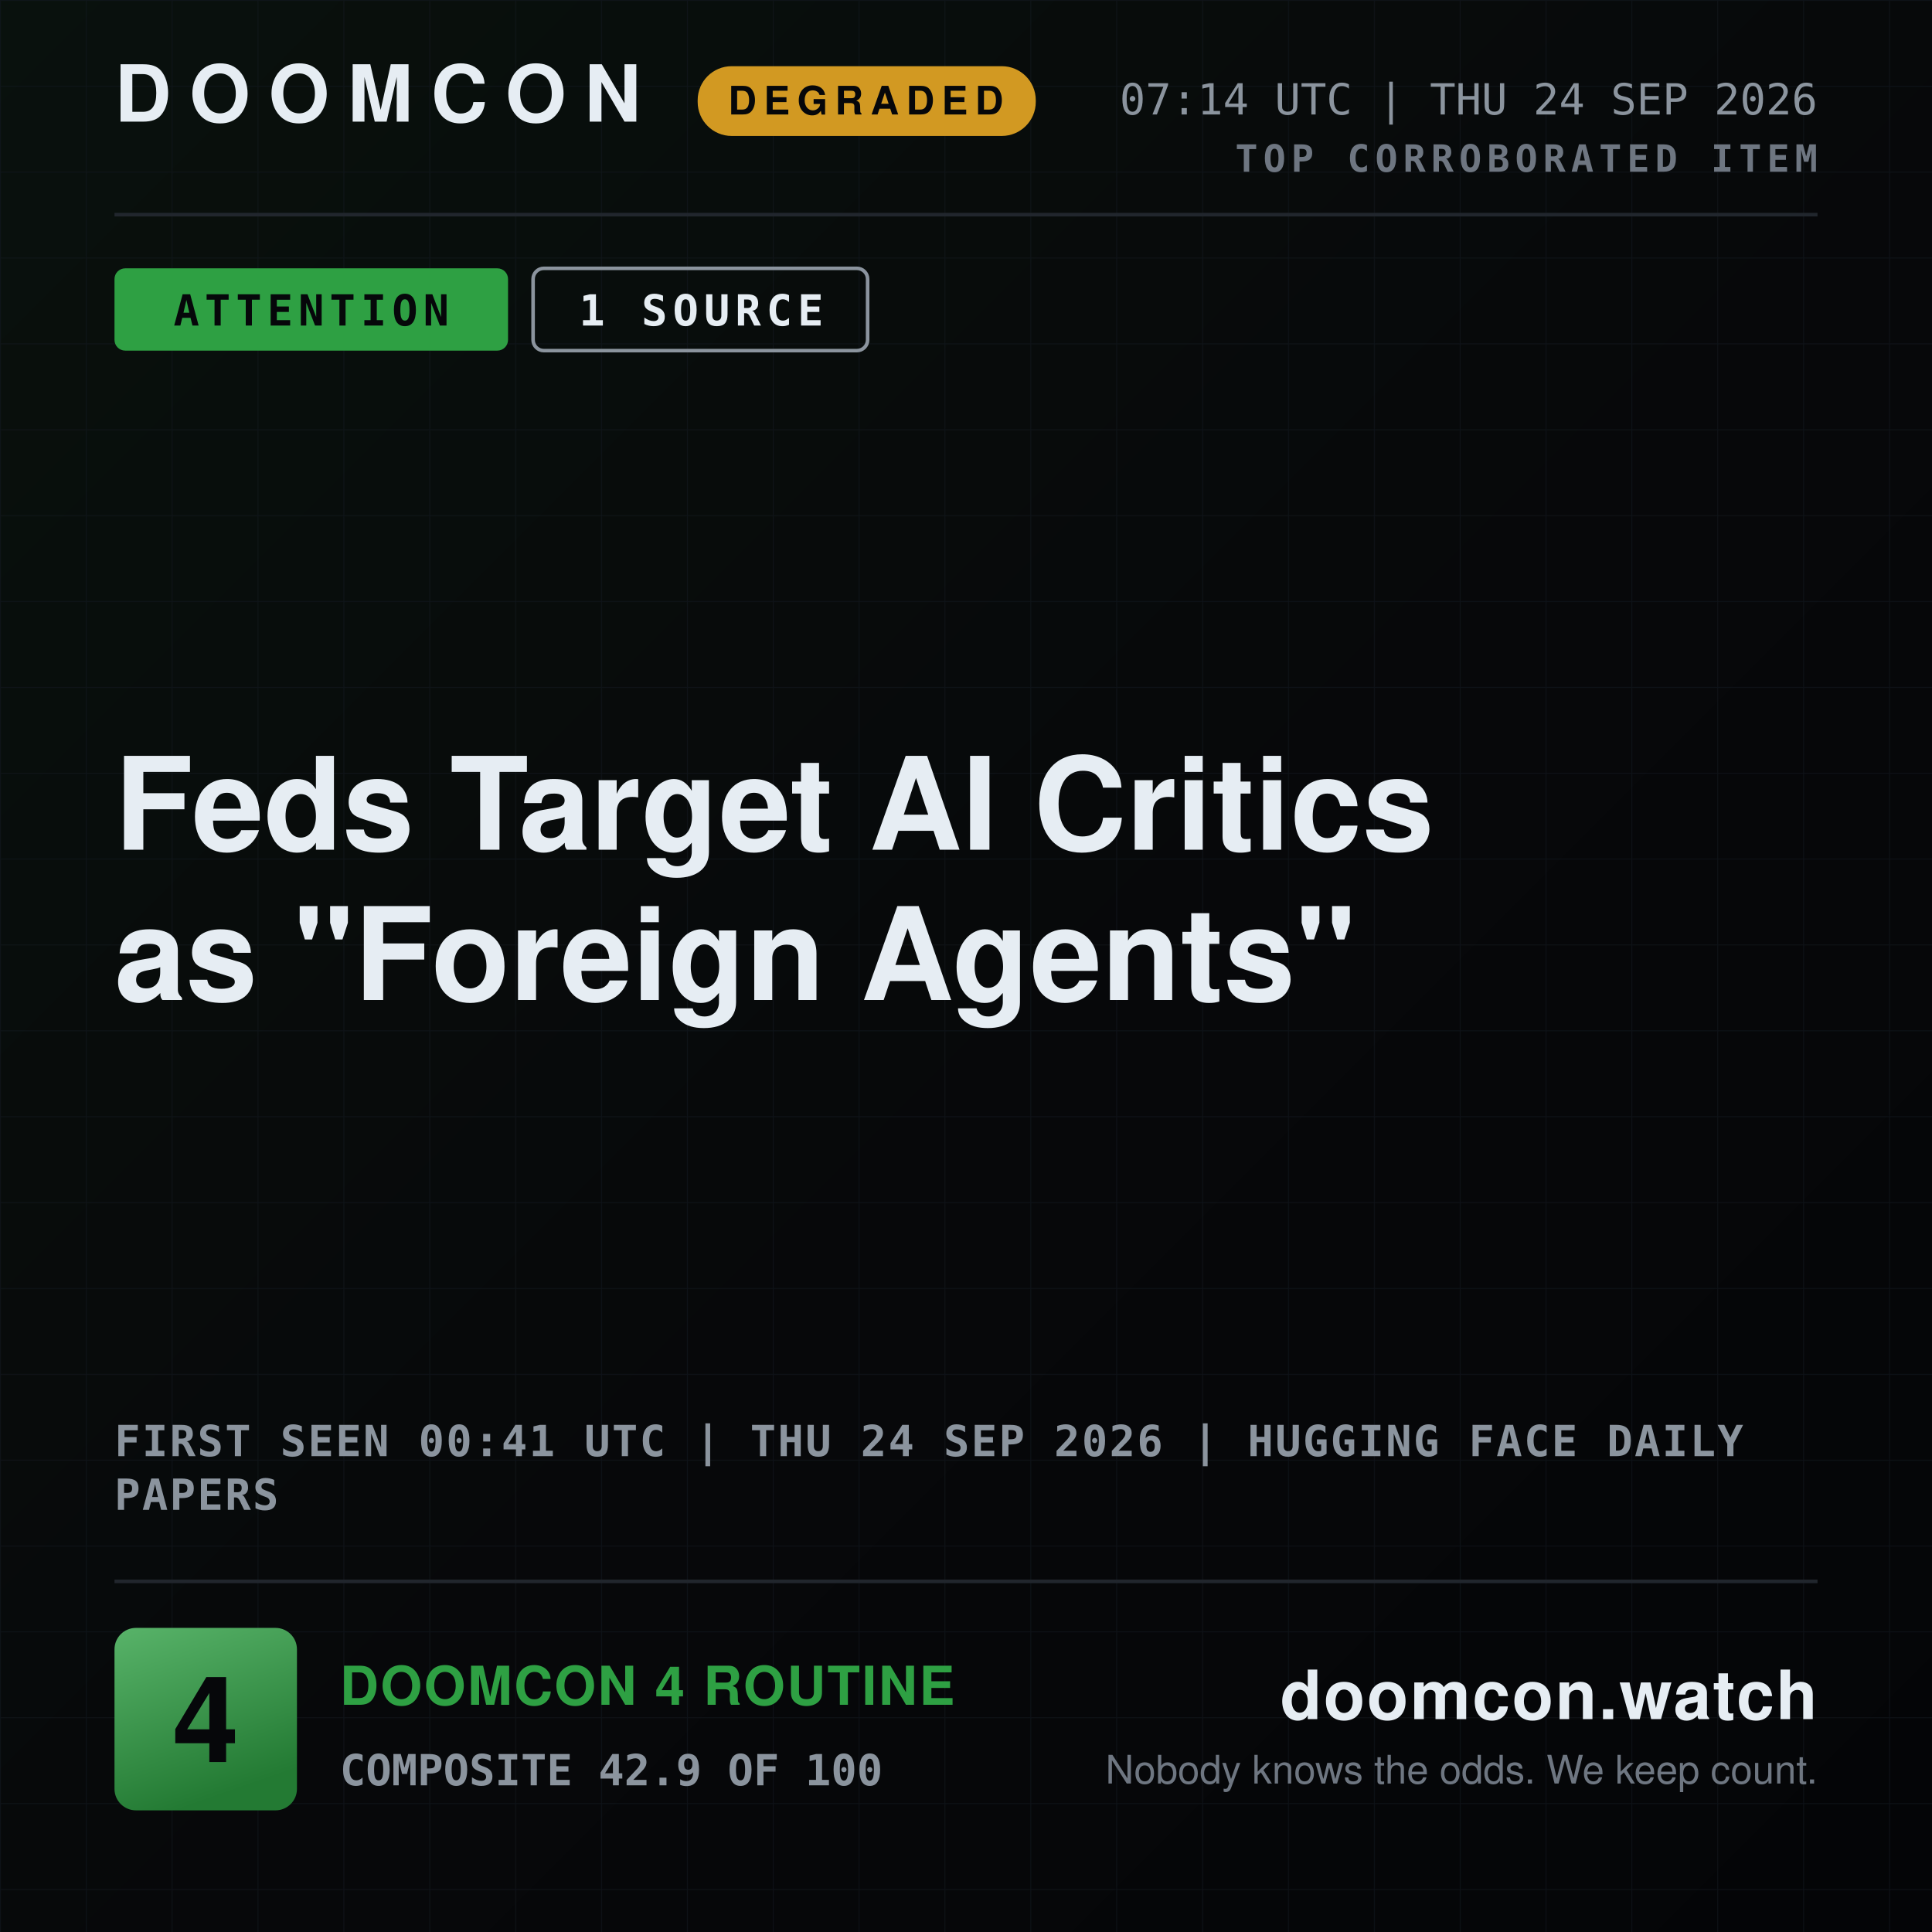
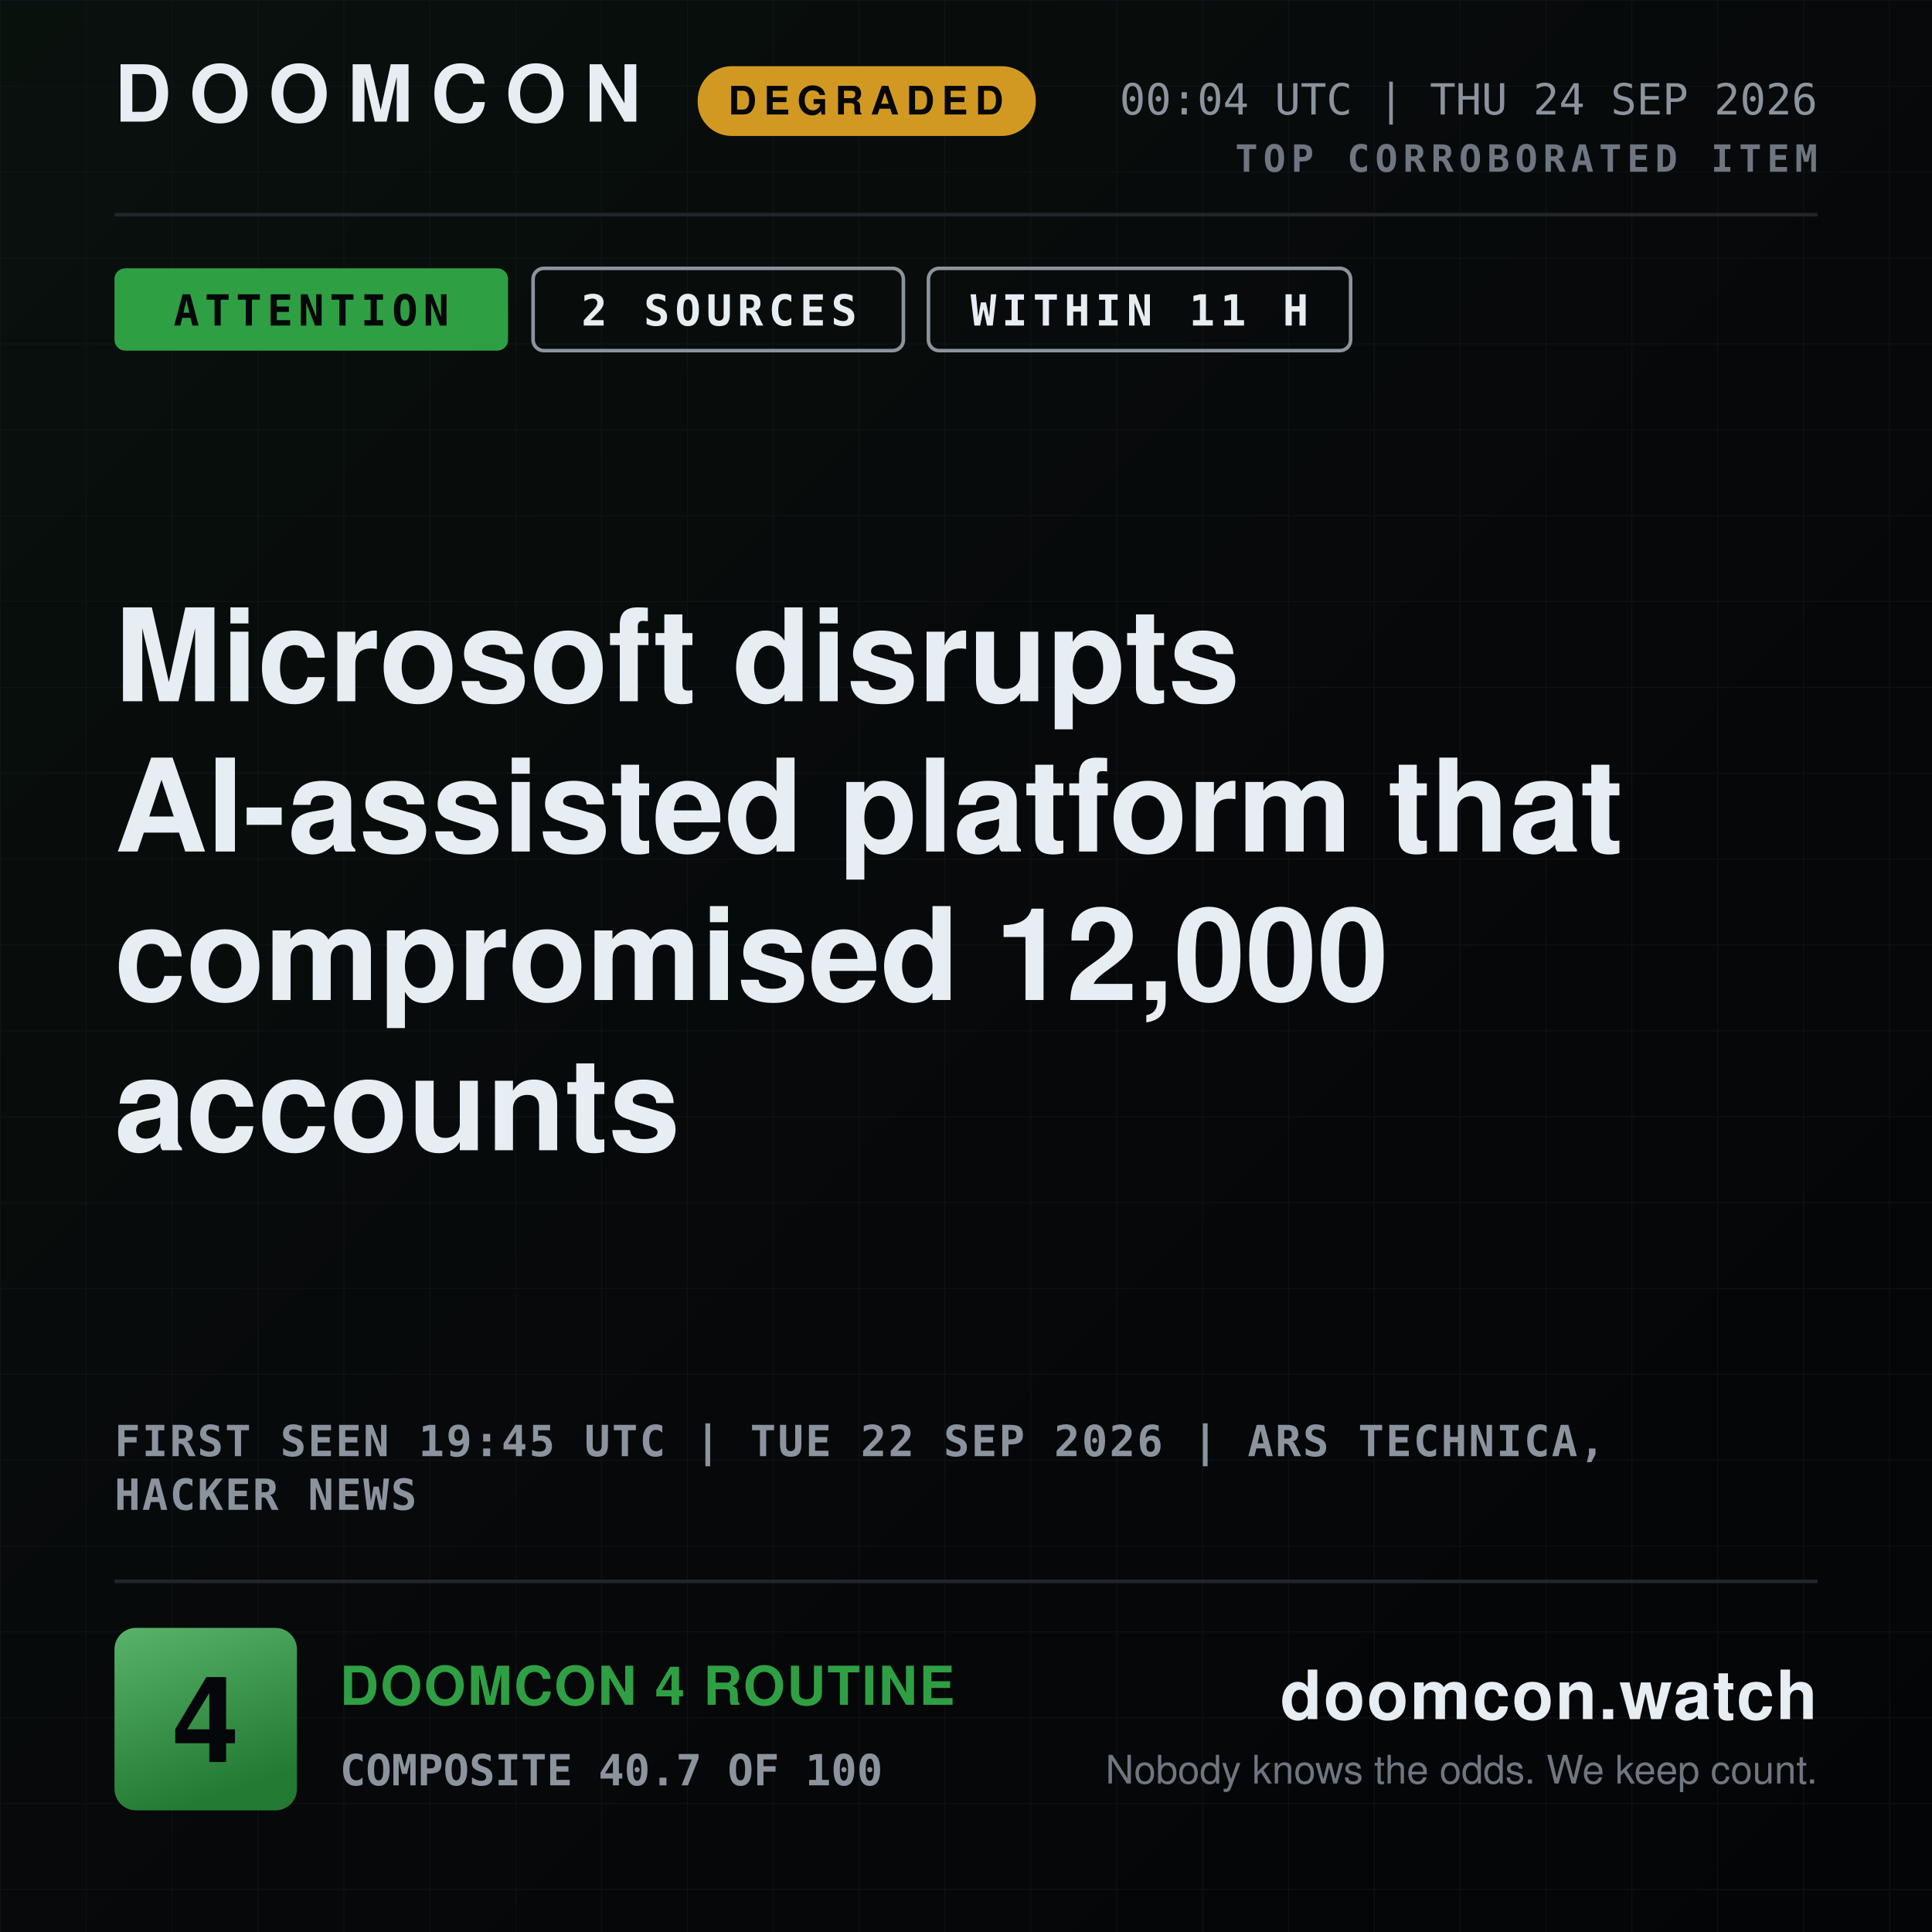
- <svg xmlns="http://www.w3.org/2000/svg" width="1080" height="1080" viewBox="0 0 1080 1080" role="img" aria-label="DOOMCON 4 — Feds Target AI Critics as &quot;Foreign Agents&quot;">
+ <svg xmlns="http://www.w3.org/2000/svg" width="1080" height="1080" viewBox="0 0 1080 1080" role="img" aria-label="DOOMCON 4 — Microsoft disrupts AI-assisted platform that compromised 12,000 accounts">
  <defs>
    <pattern id="dark-hatch" width="12" height="12" patternUnits="userSpaceOnUse" patternTransform="rotate(45)">
      <rect width="12" height="12" fill="#161b22" />
      <line x1="0" y1="0" x2="0" y2="12" stroke="#6e7681" stroke-width="4" />
    </pattern>
    <pattern id="grid" width="48" height="48" patternUnits="userSpaceOnUse">
      <path d="M48 0H0V48" fill="none" stroke="#141a22" stroke-width="1" />
    </pattern>
    <linearGradient id="grad-bg" x1="0" y1="0" x2="1" y2="1">
      <stop offset="0" stop-color="#09110d" />
      <stop offset="0.55" stop-color="#07080a" />
      <stop offset="1" stop-color="#040507" />
    </linearGradient>
    <linearGradient id="grad-chip" x1="0" y1="0" x2="0.35" y2="1">
      <stop offset="0" stop-color="#58b369" />
      <stop offset="1" stop-color="#237a33" />
    </linearGradient>
    <linearGradient id="grad-spark" x1="0" y1="0" x2="0" y2="1">
      <stop offset="0" stop-color="#2ea043" stop-opacity="0.45" />
      <stop offset="1" stop-color="#2ea043" stop-opacity="0.02" />
    </linearGradient>
  </defs>
  <rect x="0" y="0" width="1080" height="1080" fill="url(#grad-bg)" />
  <rect x="0" y="0" width="1080" height="1080" fill="url(#grid)" opacity="0.55" />
  <text x="64" y="68" font-family="ui-sans-serif, system-ui, -apple-system, Segoe UI, Helvetica, Arial, sans-serif" font-size="44" font-weight="800" fill="#e6edf3" text-anchor="start" letter-spacing="10">DOOMCON</text>
  <rect x="390" y="37" width="189" height="39" fill="#d29922" rx="19" />
  <text x="484" y="64" font-family="ui-sans-serif, system-ui, -apple-system, Segoe UI, Helvetica, Arial, sans-serif" font-size="22" font-weight="800" fill="#06070a" text-anchor="middle" letter-spacing="4">DEGRADED</text>
-   <text x="1016" y="64" font-family="ui-monospace, SFMono-Regular, Menlo, DejaVu Sans Mono, Consolas, monospace" font-size="24" font-weight="500" fill="#8b949e" text-anchor="end">07:14 UTC | THU 24 SEP 2026</text>
+   <text x="1016" y="64" font-family="ui-monospace, SFMono-Regular, Menlo, DejaVu Sans Mono, Consolas, monospace" font-size="24" font-weight="500" fill="#8b949e" text-anchor="end">00:04 UTC | THU 24 SEP 2026</text>
  <text x="1016" y="96" font-family="ui-monospace, SFMono-Regular, Menlo, DejaVu Sans Mono, Consolas, monospace" font-size="21" font-weight="700" fill="#6e7681" text-anchor="end" letter-spacing="3">TOP CORROBORATED ITEM</text>
  <line x1="64" y1="120" x2="1016" y2="120" stroke="#21262d" stroke-width="2" />
  <rect x="64" y="150" width="220" height="46" fill="#2ea043" rx="6" />
  <text x="174" y="182" font-family="ui-monospace, SFMono-Regular, Menlo, DejaVu Sans Mono, Consolas, monospace" font-size="24" font-weight="800" fill="#06070a" text-anchor="middle" letter-spacing="3">ATTENTION</text>
-   <rect x="298" y="150" width="187" height="46" fill="none" rx="6" stroke="#8b949e" stroke-width="2" />
-   <text x="392" y="182" font-family="ui-monospace, SFMono-Regular, Menlo, DejaVu Sans Mono, Consolas, monospace" font-size="24" font-weight="800" fill="#e6edf3" text-anchor="middle" letter-spacing="3">1 SOURCE</text>
-   <text x="64" y="475" font-family="ui-sans-serif, system-ui, -apple-system, Segoe UI, Helvetica, Arial, sans-serif" font-size="72" font-weight="800" fill="#e6edf3" text-anchor="start">Feds Target AI Critics</text>
-   <text x="64" y="559" font-family="ui-sans-serif, system-ui, -apple-system, Segoe UI, Helvetica, Arial, sans-serif" font-size="72" font-weight="800" fill="#e6edf3" text-anchor="start">as "Foreign Agents"</text>
-   <text x="64" y="814" font-family="ui-monospace, SFMono-Regular, Menlo, DejaVu Sans Mono, Consolas, monospace" font-size="24" font-weight="600" fill="#8b949e" text-anchor="start" letter-spacing="1">FIRST SEEN 00:41 UTC | THU 24 SEP 2026 | HUGGING FACE DAILY</text>
-   <text x="64" y="844" font-family="ui-monospace, SFMono-Regular, Menlo, DejaVu Sans Mono, Consolas, monospace" font-size="24" font-weight="600" fill="#8b949e" text-anchor="start" letter-spacing="1">PAPERS</text>
+   <rect x="298" y="150" width="207" height="46" fill="none" rx="6" stroke="#8b949e" stroke-width="2" />
+   <text x="402" y="182" font-family="ui-monospace, SFMono-Regular, Menlo, DejaVu Sans Mono, Consolas, monospace" font-size="24" font-weight="800" fill="#e6edf3" text-anchor="middle" letter-spacing="3">2 SOURCES</text>
+   <rect x="519" y="150" width="236" height="46" fill="none" rx="6" stroke="#8b949e" stroke-width="2" />
+   <text x="637" y="182" font-family="ui-monospace, SFMono-Regular, Menlo, DejaVu Sans Mono, Consolas, monospace" font-size="24" font-weight="800" fill="#e6edf3" text-anchor="middle" letter-spacing="3">WITHIN 11 H</text>
+   <text x="64" y="392" font-family="ui-sans-serif, system-ui, -apple-system, Segoe UI, Helvetica, Arial, sans-serif" font-size="72" font-weight="800" fill="#e6edf3" text-anchor="start">Microsoft disrupts</text>
+   <text x="64" y="476" font-family="ui-sans-serif, system-ui, -apple-system, Segoe UI, Helvetica, Arial, sans-serif" font-size="72" font-weight="800" fill="#e6edf3" text-anchor="start">AI-assisted platform that</text>
+   <text x="64" y="559" font-family="ui-sans-serif, system-ui, -apple-system, Segoe UI, Helvetica, Arial, sans-serif" font-size="72" font-weight="800" fill="#e6edf3" text-anchor="start">compromised 12,000</text>
+   <text x="64" y="643" font-family="ui-sans-serif, system-ui, -apple-system, Segoe UI, Helvetica, Arial, sans-serif" font-size="72" font-weight="800" fill="#e6edf3" text-anchor="start">accounts</text>
+   <text x="64" y="814" font-family="ui-monospace, SFMono-Regular, Menlo, DejaVu Sans Mono, Consolas, monospace" font-size="24" font-weight="600" fill="#8b949e" text-anchor="start" letter-spacing="1">FIRST SEEN 19:45 UTC | TUE 22 SEP 2026 | ARS TECHNICA,</text>
+   <text x="64" y="844" font-family="ui-monospace, SFMono-Regular, Menlo, DejaVu Sans Mono, Consolas, monospace" font-size="24" font-weight="600" fill="#8b949e" text-anchor="start" letter-spacing="1">HACKER NEWS</text>
  <line x1="64" y1="884" x2="1016" y2="884" stroke="#21262d" stroke-width="2" />
  <rect x="64" y="910" width="102" height="102" fill="url(#grad-chip)" rx="12" />
  <text x="115" y="985" font-family="ui-sans-serif, system-ui, -apple-system, Segoe UI, Helvetica, Arial, sans-serif" font-size="67" font-weight="800" fill="#06070a" text-anchor="middle">4</text>
  <text x="190" y="953" font-family="ui-sans-serif, system-ui, -apple-system, Segoe UI, Helvetica, Arial, sans-serif" font-size="30" font-weight="800" fill="#2ea043" text-anchor="start" letter-spacing="1">DOOMCON 4 ROUTINE</text>
-   <text x="190" y="998" font-family="ui-monospace, SFMono-Regular, Menlo, DejaVu Sans Mono, Consolas, monospace" font-size="24" font-weight="600" fill="#8b949e" text-anchor="start">COMPOSITE 42.9 OF 100</text>
+   <text x="190" y="998" font-family="ui-monospace, SFMono-Regular, Menlo, DejaVu Sans Mono, Consolas, monospace" font-size="24" font-weight="600" fill="#8b949e" text-anchor="start">COMPOSITE 40.7 OF 100</text>
  <text x="1016" y="961" font-family="ui-sans-serif, system-ui, -apple-system, Segoe UI, Helvetica, Arial, sans-serif" font-size="38" font-weight="800" fill="#e6edf3" text-anchor="end" letter-spacing="1">doomcon.watch</text>
  <text x="1016" y="997" font-family="ui-sans-serif, system-ui, -apple-system, Segoe UI, Helvetica, Arial, sans-serif" font-size="22" font-weight="500" fill="#6e7681" text-anchor="end">Nobody knows the odds. We keep count.</text>
</svg>
